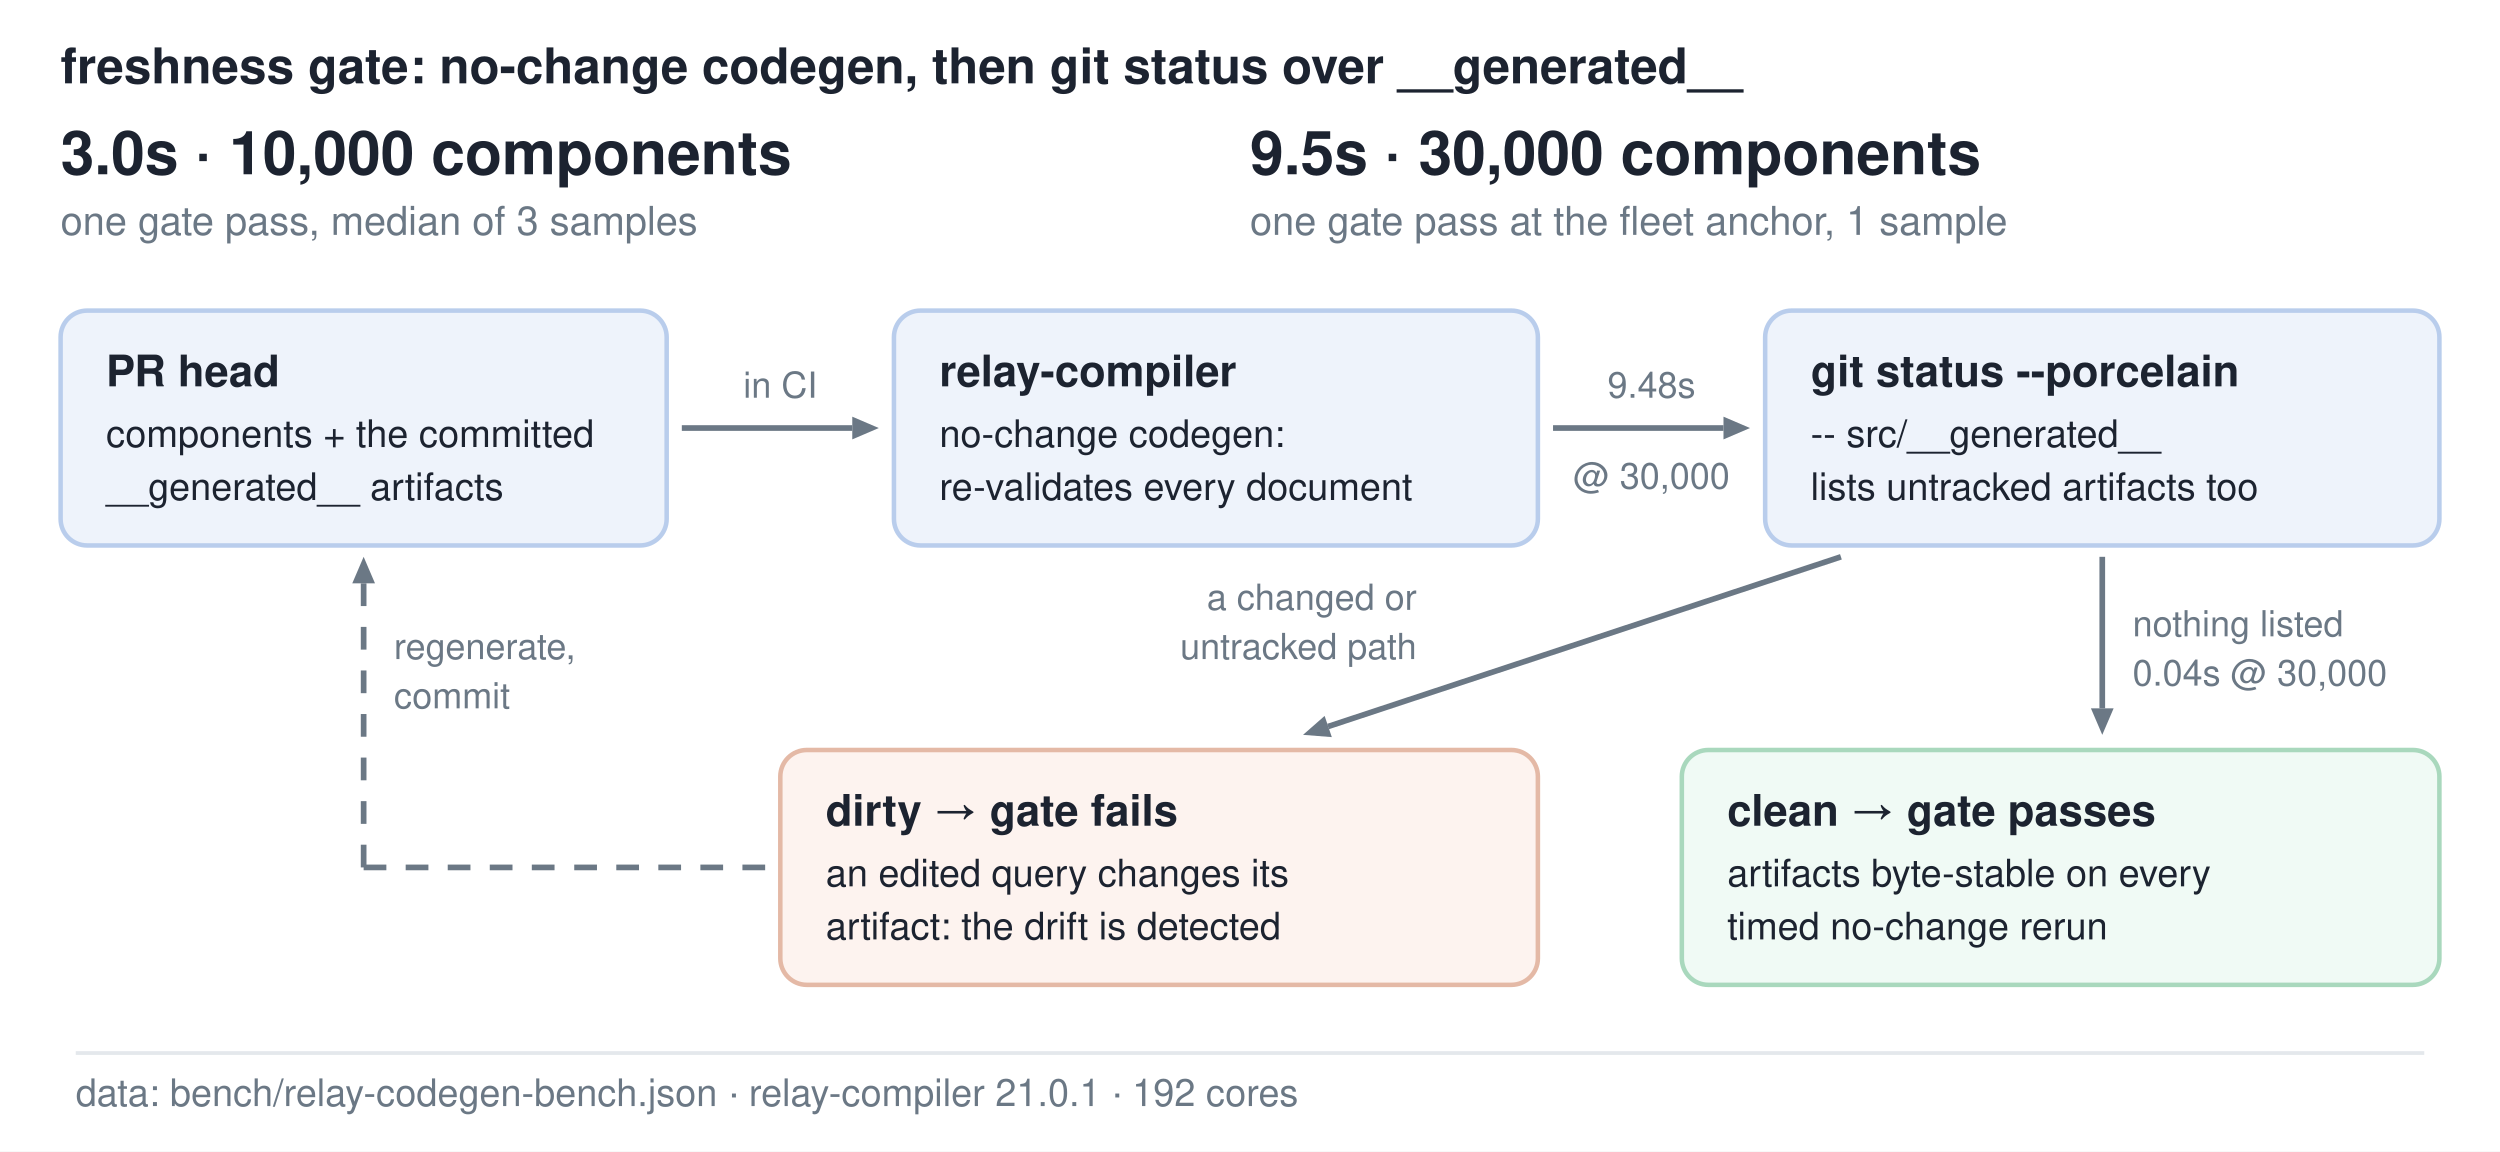
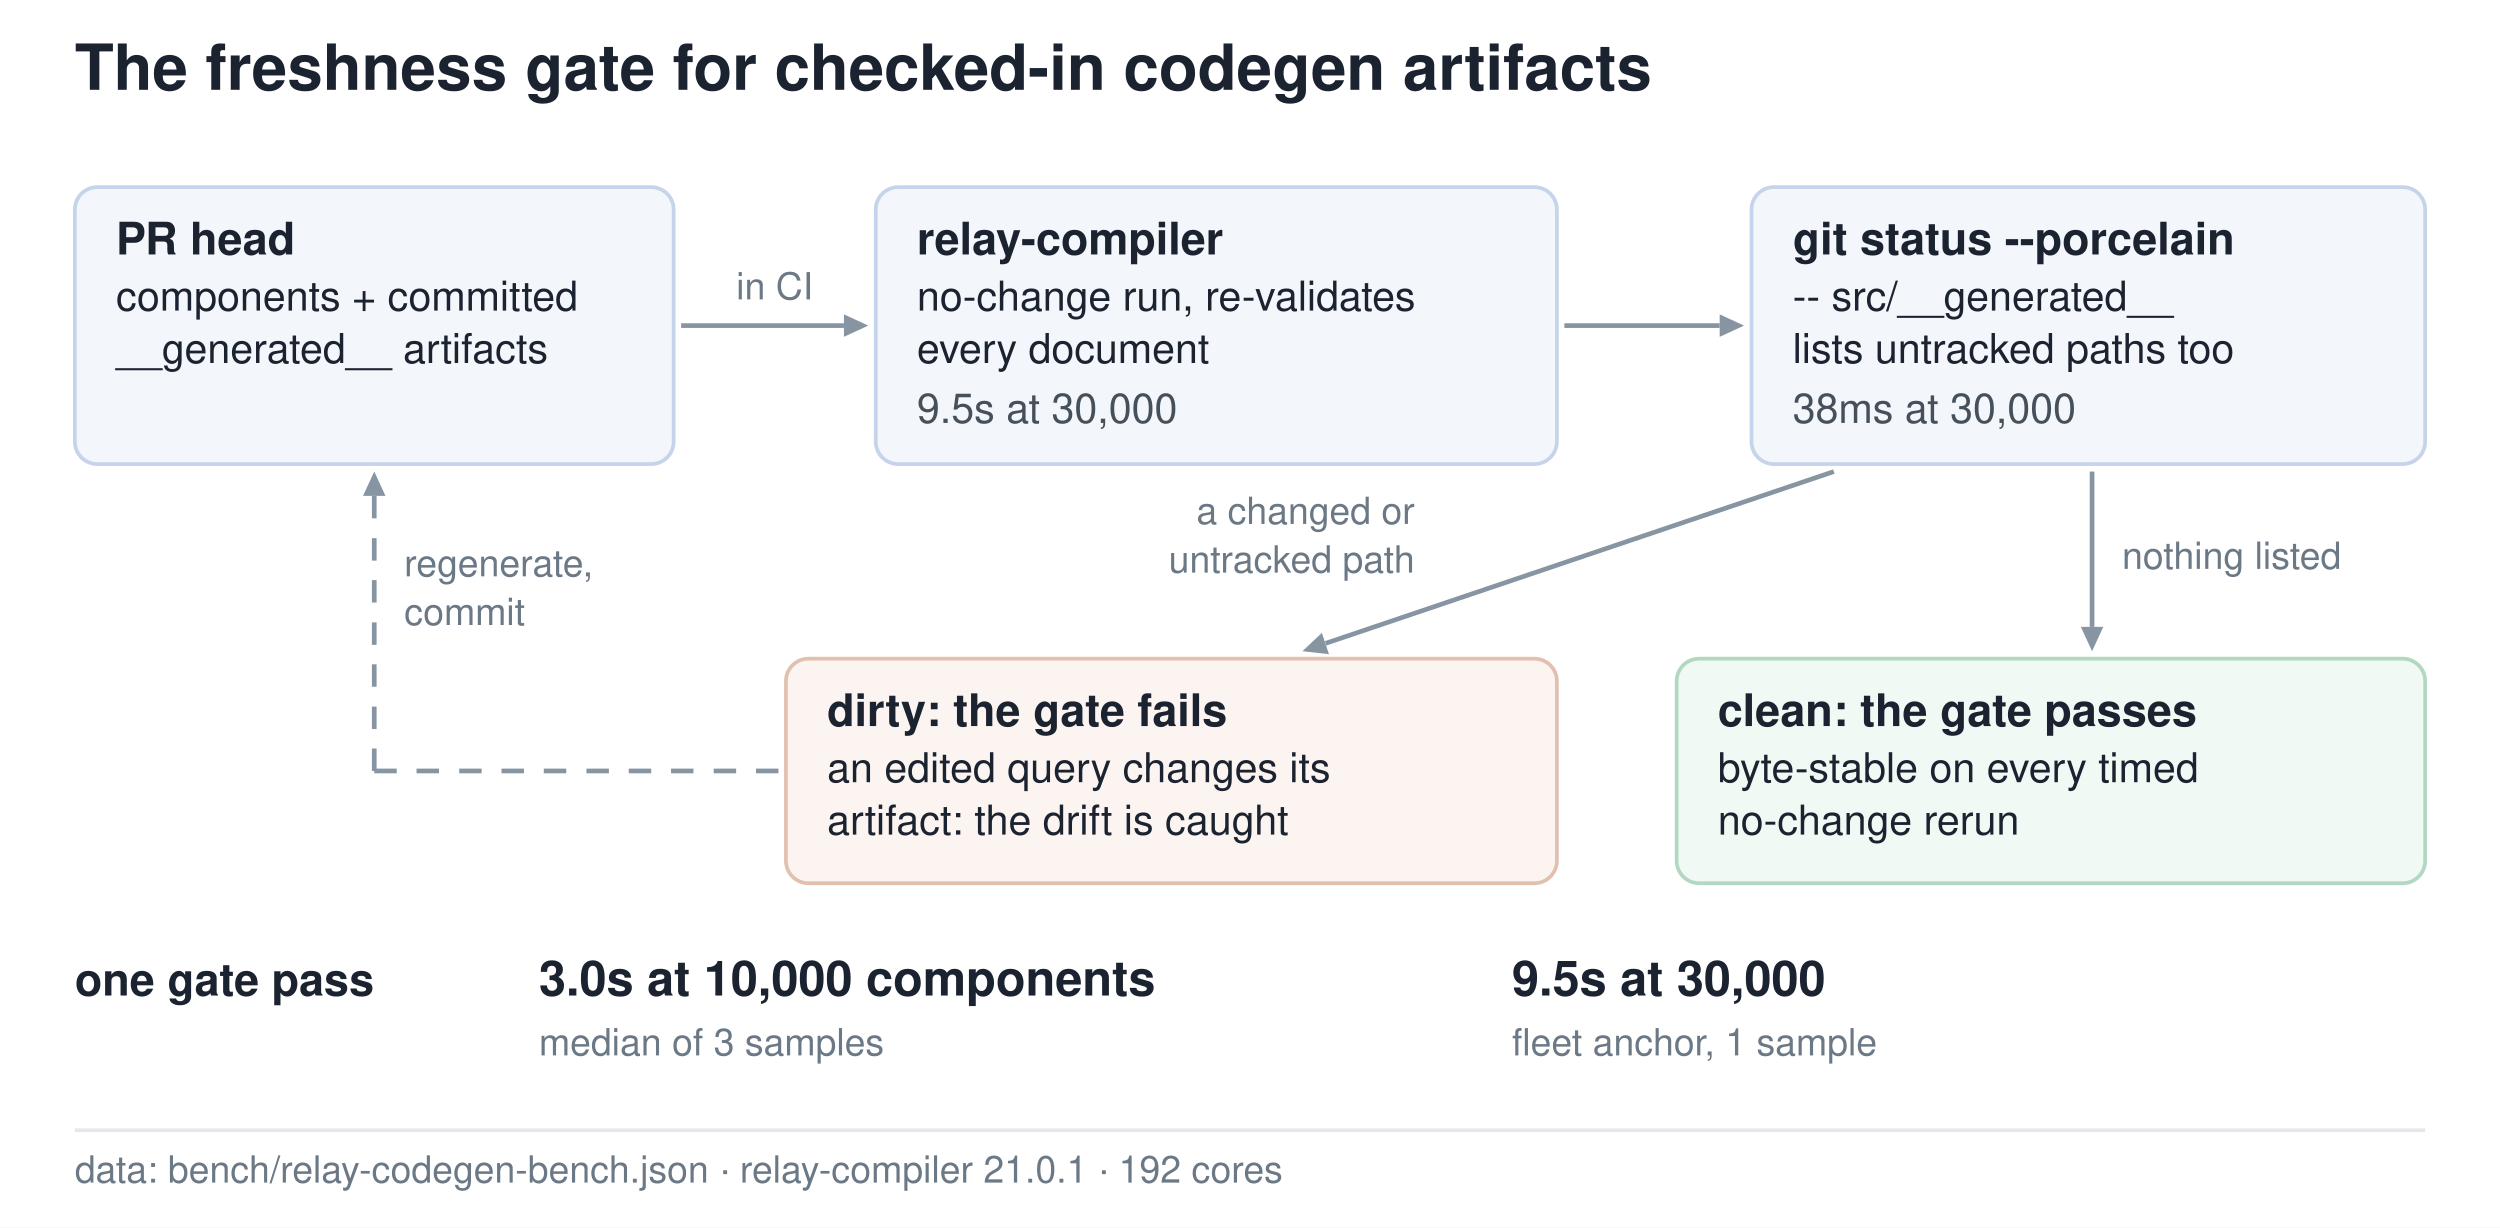
- <svg xmlns="http://www.w3.org/2000/svg" width="660" height="304" viewBox="0 0 660 304" role="img" aria-label="The freshness gate for checked-in codegen artifacts: a no-change relay-compiler run, then git status over the generated directory; nothing listed means the artifacts are byte-stable and the gate passes, a changed or untracked path means an edited query drifted from its artifact and the gate fails. One pass costs 3.0s at 10,000 components and 9.5s at 30,000." font-family="system-ui,-apple-system,Segoe UI,Helvetica,Arial,sans-serif" style="font-variant-numeric:tabular-nums">
+ <svg xmlns="http://www.w3.org/2000/svg" width="668" height="328" viewBox="0 0 668 328" role="img" aria-label="The freshness gate for checked-in codegen artifacts: a no-change relay-compiler run, then git status over the generated directory; nothing listed means the artifacts are byte-stable and the gate passes, a changed or untracked path means an edited query drifted from its artifact and the gate fails. One pass costs 3.0s at 10,000 components and 9.5s at 30,000." font-family="system-ui,-apple-system,Segoe UI,Helvetica,Arial,sans-serif" style="font-variant-numeric:tabular-nums">
  <style>@media (prefers-color-scheme: dark){
rect[fill="#ffffff"]{fill:#0d1117}
text[fill="#1c2330"]{fill:#e2e7ec}
text[fill="#6b7885"]{fill:#9aa6b1}
text[fill="#1a73e8"]{fill:#6ba3f5}
line[stroke="#e4e8ec"]{stroke:#2b333c}
rect[stroke="#e4e8ec"]{stroke:#39424c}
rect[fill="#e4e8ec"]{fill:#2b333c}
line[stroke="#6b7885"],path[stroke="#6b7885"],polyline[stroke="#6b7885"]{stroke:#8b98a4}
path[fill="#6b7885"]{fill:#8b98a4}
- rect[fill="#eef3fb"]{fill:#1f2f45}rect[stroke="#b9cdec"]{stroke:#3d5a85}
- rect[fill="#f0faf5"]{fill:#173029}rect[stroke="#a9d8bd"]{stroke:#2e6b52}
- rect[fill="#fdf3ef"]{fill:#331f18}rect[stroke="#e4b9a6"]{stroke:#7a4630}
- rect[fill="#fbf6e9"]{fill:#c9a13b;fill-opacity:.14}rect[stroke="#eee3bb"]{stroke:#7a6224}
- rect[fill="#e4b9a6"]{fill:#7a4630}
+ line[stroke="#8794a1"],path[stroke="#8794a1"],polyline[stroke="#8794a1"]{stroke:#6f7c88}
+ path[fill="#8794a1"]{fill:#6f7c88}
+ circle[stroke="#8794a1"]{stroke:#6f7c88}rect[stroke="#8794a1"]{stroke:#6f7c88}circle[fill="#8794a1"]{fill:#6f7c88}
+ rect[fill="#f3f6fb"]{fill:#172435}rect[stroke="#c5d4ea"]{stroke:#34507a}rect[fill="#c5d4ea"]{fill:#34507a}
+ rect[fill="#f1f9f4"]{fill:#13281f}rect[stroke="#b2d8c1"]{stroke:#2c6049}rect[fill="#b2d8c1"]{fill:#2c6049}
+ rect[fill="#fcf4f0"]{fill:#2b1b15}rect[stroke="#e2c0b0"]{stroke:#6c4232}rect[fill="#e2c0b0"]{fill:#6c4232}
+ rect[fill="#fbf7ea"]{fill:#2a2414}rect[stroke="#e6d8a8"]{stroke:#6e5a24}rect[fill="#e6d8a8"]{fill:#6e5a24}
+ rect[fill="#eff1f4"]{fill:#1a2029}rect[stroke="#b8c0ca"]{stroke:#465260}rect[fill="#b8c0ca"]{fill:#465260}
+ rect[fill="#e8f4f6"]{fill:#0f2529}rect[stroke="#a6d0d9"]{stroke:#2a6470}rect[fill="#a6d0d9"]{fill:#2a6470}
+ rect[fill="#3f4b5b"]{fill:#c3cfdc}
+ circle[fill="#ffffff"]{fill:#0d1117}
text[fill="#146b3a"]{fill:#5cc48c}
text[fill="#46505b"]{fill:#aab4be}
text[fill="#8f2a23"]{fill:#f0847b}
polyline[stroke="#3a4656"]{stroke:#a7b6c8}circle[fill="#3a4656"],rect[fill="#3a4656"]{fill:#a7b6c8}
text[fill="#3a4656"]{fill:#a7b6c8}
}</style>
-   <rect width="660" height="304" fill="#ffffff" />
-   <text x="16" y="22" font-size="13" fill="#1c2330" font-weight="600">freshness gate: no-change codegen, then git status over __generated__</text>
-   <text x="16" y="46" font-size="16" fill="#1c2330" font-weight="700">3.0s · 10,000 components</text>
-   <text x="330" y="46" font-size="16" fill="#1c2330" font-weight="700">9.5s · 30,000 components</text>
-   <text x="16" y="62" font-size="10.5" fill="#6b7885">one gate pass, median of 3 samples</text>
-   <text x="330" y="62" font-size="10.5" fill="#6b7885">one gate pass at the fleet anchor, 1 sample</text>
-   <rect x="16" y="82" width="160" height="62" rx="7" fill="#eef3fb" stroke="#b9cdec" stroke-width="1.2" />
-   <text x="28" y="102" font-size="11.5" fill="#1c2330" font-weight="600">PR head</text>
-   <text x="28" y="118" font-size="10" fill="#1c2330">components + the committed</text>
-   <text x="28" y="132" font-size="10" fill="#1c2330">__generated__ artifacts</text>
-   <rect x="236" y="82" width="170" height="62" rx="7" fill="#eef3fb" stroke="#b9cdec" stroke-width="1.2" />
-   <text x="248" y="102" font-size="11.5" fill="#1c2330" font-weight="600">relay-compiler</text>
-   <text x="248" y="118" font-size="10" fill="#1c2330">no-change codegen:</text>
-   <text x="248" y="132" font-size="10" fill="#1c2330">re-validates every document</text>
-   <rect x="466" y="82" width="178" height="62" rx="7" fill="#eef3fb" stroke="#b9cdec" stroke-width="1.2" />
-   <text x="478" y="102" font-size="11.5" fill="#1c2330" font-weight="600">git status --porcelain</text>
-   <text x="478" y="118" font-size="10" fill="#1c2330">-- src/__generated__</text>
-   <text x="478" y="132" font-size="10" fill="#1c2330">lists untracked artifacts too</text>
-   <line x1="180" y1="113" x2="225" y2="113" stroke="#6b7885" stroke-width="1.5" />
-   <path d="M232 113L225 116L225 110z" fill="#6b7885" />
-   <text x="206" y="105" font-size="9.5" fill="#6b7885" text-anchor="middle">in CI</text>
-   <line x1="410" y1="113" x2="455" y2="113" stroke="#6b7885" stroke-width="1.5" />
-   <path d="M462 113L455 116L455 110z" fill="#6b7885" />
-   <text x="436" y="105" font-size="9.5" fill="#6b7885" text-anchor="middle">9.48s</text>
-   <text x="436" y="129" font-size="9.5" fill="#6b7885" text-anchor="middle">@ 30,000</text>
-   <rect x="444" y="198" width="200" height="62" rx="7" fill="#f0faf5" stroke="#a9d8bd" stroke-width="1.2" />
-   <text x="456" y="218" font-size="11.5" fill="#1c2330" font-weight="600">clean → gate passes</text>
-   <text x="456" y="234" font-size="10" fill="#1c2330">artifacts byte-stable on every</text>
-   <text x="456" y="248" font-size="10" fill="#1c2330">timed no-change rerun</text>
-   <rect x="206" y="198" width="200" height="62" rx="7" fill="#fdf3ef" stroke="#e4b9a6" stroke-width="1.2" />
-   <text x="218" y="218" font-size="11.5" fill="#1c2330" font-weight="600">dirty → gate fails</text>
-   <text x="218" y="234" font-size="10" fill="#1c2330">an edited query changes its</text>
-   <text x="218" y="248" font-size="10" fill="#1c2330">artifact: the drift is detected</text>
-   <line x1="555" y1="147" x2="555" y2="187" stroke="#6b7885" stroke-width="1.5" />
-   <path d="M555 194L552 187L558 187z" fill="#6b7885" />
-   <text x="563" y="168" font-size="9.5" fill="#6b7885">nothing listed</text>
-   <text x="563" y="181" font-size="9.5" fill="#6b7885">0.04s @ 30,000</text>
-   <line x1="486" y1="147" x2="350.6" y2="191.8" stroke="#6b7885" stroke-width="1.5" />
-   <path d="M344 194L349.7 189L351.6 194.6z" fill="#6b7885" />
-   <text x="374" y="161" font-size="9.5" fill="#6b7885" text-anchor="end">a changed or</text>
-   <text x="374" y="174" font-size="9.5" fill="#6b7885" text-anchor="end">untracked path</text>
-   <path d="M202 229L196 229M190.9 229L184.9 229M179.8 229L173.8 229M168.7 229L162.7 229M157.6 229L151.6 229M146.4 229L140.4 229M135.3 229L129.3 229M124.2 229L118.2 229M113.1 229L107.1 229M102 229L96 229" stroke="#6b7885" stroke-width="1.5" fill="none" />
-   <path d="M96 229L96 223M96 217.5L96 211.5M96 206L96 200M96 194.5L96 188.5M96 183L96 177M96 171.5L96 165.5M96 160L96 154" stroke="#6b7885" stroke-width="1.5" fill="none" />
-   <path d="M96 147L99 154L93 154z" fill="#6b7885" />
-   <text x="104" y="174" font-size="9.5" fill="#6b7885">regenerate,</text>
-   <text x="104" y="187" font-size="9.5" fill="#6b7885">commit</text>
-   <line x1="20" y1="278" x2="640" y2="278" stroke="#e4e8ec" />
-   <text x="20" y="292" font-size="10" fill="#6b7885">data: bench/relay-codegen-bench.json · relay-compiler 21.0.1 · 192 cores</text>
+   <rect width="668" height="328" fill="#ffffff" />
+   <g transform="translate(4 0)">
+     <text x="16" y="24" font-size="17" fill="#1c2330" font-weight="650">The freshness gate for checked-in codegen artifacts</text>
+     <rect x="16" y="50" width="160" height="74" rx="6" fill="#f3f6fb" stroke="#c5d4ea" stroke-width="1" />
+     <text x="27" y="68" font-size="12" fill="#1c2330" font-weight="600">PR head</text>
+     <text x="27" y="83" font-size="11" fill="#1c2330">components + committed</text>
+     <text x="27" y="97" font-size="11" fill="#1c2330">__generated__ artifacts</text>
+     <rect x="230" y="50" width="182" height="74" rx="6" fill="#f3f6fb" stroke="#c5d4ea" stroke-width="1" />
+     <text x="241" y="68" font-size="12" fill="#1c2330" font-weight="600">relay-compiler</text>
+     <text x="241" y="83" font-size="11" fill="#1c2330">no-change run, re-validates</text>
+     <text x="241" y="97" font-size="11" fill="#1c2330">every document</text>
+     <text x="241" y="113" font-size="11" fill="#46505b">9.5s at 30,000</text>
+     <rect x="464" y="50" width="180" height="74" rx="6" fill="#f3f6fb" stroke="#c5d4ea" stroke-width="1" />
+     <text x="475" y="68" font-size="12" fill="#1c2330" font-weight="600">git status --porcelain</text>
+     <text x="475" y="83" font-size="11" fill="#1c2330">-- src/__generated__</text>
+     <text x="475" y="97" font-size="11" fill="#1c2330">lists untracked paths too</text>
+     <text x="475" y="113" font-size="11" fill="#46505b">38ms at 30,000</text>
+     <line x1="178" y1="87" x2="221.5" y2="87" stroke="#8794a1" stroke-width="1.25" />
+     <path d="M228 87L221.5 90L221.5 84z" fill="#8794a1" />
+     <text x="203" y="80" font-size="10" fill="#6b7885" text-anchor="middle">in CI</text>
+     <line x1="414" y1="87" x2="455.5" y2="87" stroke="#8794a1" stroke-width="1.25" />
+     <path d="M462 87L455.5 90L455.5 84z" fill="#8794a1" />
+     <rect x="444" y="176" width="200" height="60" rx="6" fill="#f1f9f4" stroke="#b2d8c1" stroke-width="1" />
+     <text x="455" y="194" font-size="12" fill="#1c2330" font-weight="600">clean: the gate passes</text>
+     <text x="455" y="209" font-size="11" fill="#1c2330">byte-stable on every timed</text>
+     <text x="455" y="223" font-size="11" fill="#1c2330">no-change rerun</text>
+     <rect x="206" y="176" width="206" height="60" rx="6" fill="#fcf4f0" stroke="#e2c0b0" stroke-width="1" />
+     <text x="217" y="194" font-size="12" fill="#1c2330" font-weight="600">dirty: the gate fails</text>
+     <text x="217" y="209" font-size="11" fill="#1c2330">an edited query changes its</text>
+     <text x="217" y="223" font-size="11" fill="#1c2330">artifact: the drift is caught</text>
+     <line x1="555" y1="126" x2="555" y2="167.5" stroke="#8794a1" stroke-width="1.25" />
+     <path d="M555 174L552 167.5L558 167.5z" fill="#8794a1" />
+     <text x="563" y="152" font-size="10" fill="#6b7885" text-anchor="start">nothing listed</text>
+     <line x1="486" y1="126" x2="350.2" y2="171.9" stroke="#8794a1" stroke-width="1.25" />
+     <path d="M344 174L349.2 169.1L351.1 174.8z" fill="#8794a1" />
+     <text x="374" y="140" font-size="10" fill="#6b7885" text-anchor="end">a changed or</text>
+     <text x="374" y="153" font-size="10" fill="#6b7885" text-anchor="end">untracked path</text>
+     <path d="M204 206L198 206M192.7 206L186.7 206M181.3 206L175.3 206M170 206L164 206M158.7 206L152.7 206M147.3 206L141.3 206M136 206L130 206M124.7 206L118.7 206M113.3 206L107.3 206M102 206L96 206" stroke="#8794a1" stroke-width="1.25" fill="none" />
+     <path d="M96 206L96 200M96 194.8L96 188.8M96 183.5L96 177.5M96 172.3L96 166.3M96 161L96 155M96 149.8L96 143.8M96 138.5L96 132.5" stroke="#8794a1" stroke-width="1.25" fill="none" />
+     <path d="M96 126L99 132.5L93 132.5z" fill="#8794a1" />
+     <text x="104" y="154" font-size="10" fill="#6b7885" text-anchor="start">regenerate,</text>
+     <text x="104" y="167" font-size="10" fill="#6b7885" text-anchor="start">commit</text>
+     <text x="16" y="266" font-size="12" fill="#1c2330" font-weight="600">one gate pass</text>
+     <text x="140" y="266" font-size="13" fill="#1c2330" font-weight="650">3.0s at 10,000 components</text>
+     <text x="140" y="282" font-size="10" fill="#6b7885">median of 3 samples</text>
+     <text x="400" y="266" font-size="13" fill="#1c2330" font-weight="650">9.5s at 30,000</text>
+     <text x="400" y="282" font-size="10" fill="#6b7885">fleet anchor, 1 sample</text>
+     <line x1="16" y1="302" x2="644" y2="302" stroke="#e4e8ec" />
+     <text x="16" y="316" font-size="10" fill="#6b7885">data: bench/relay-codegen-bench.json · relay-compiler 21.0.1 · 192 cores</text>
+   </g>
</svg>
